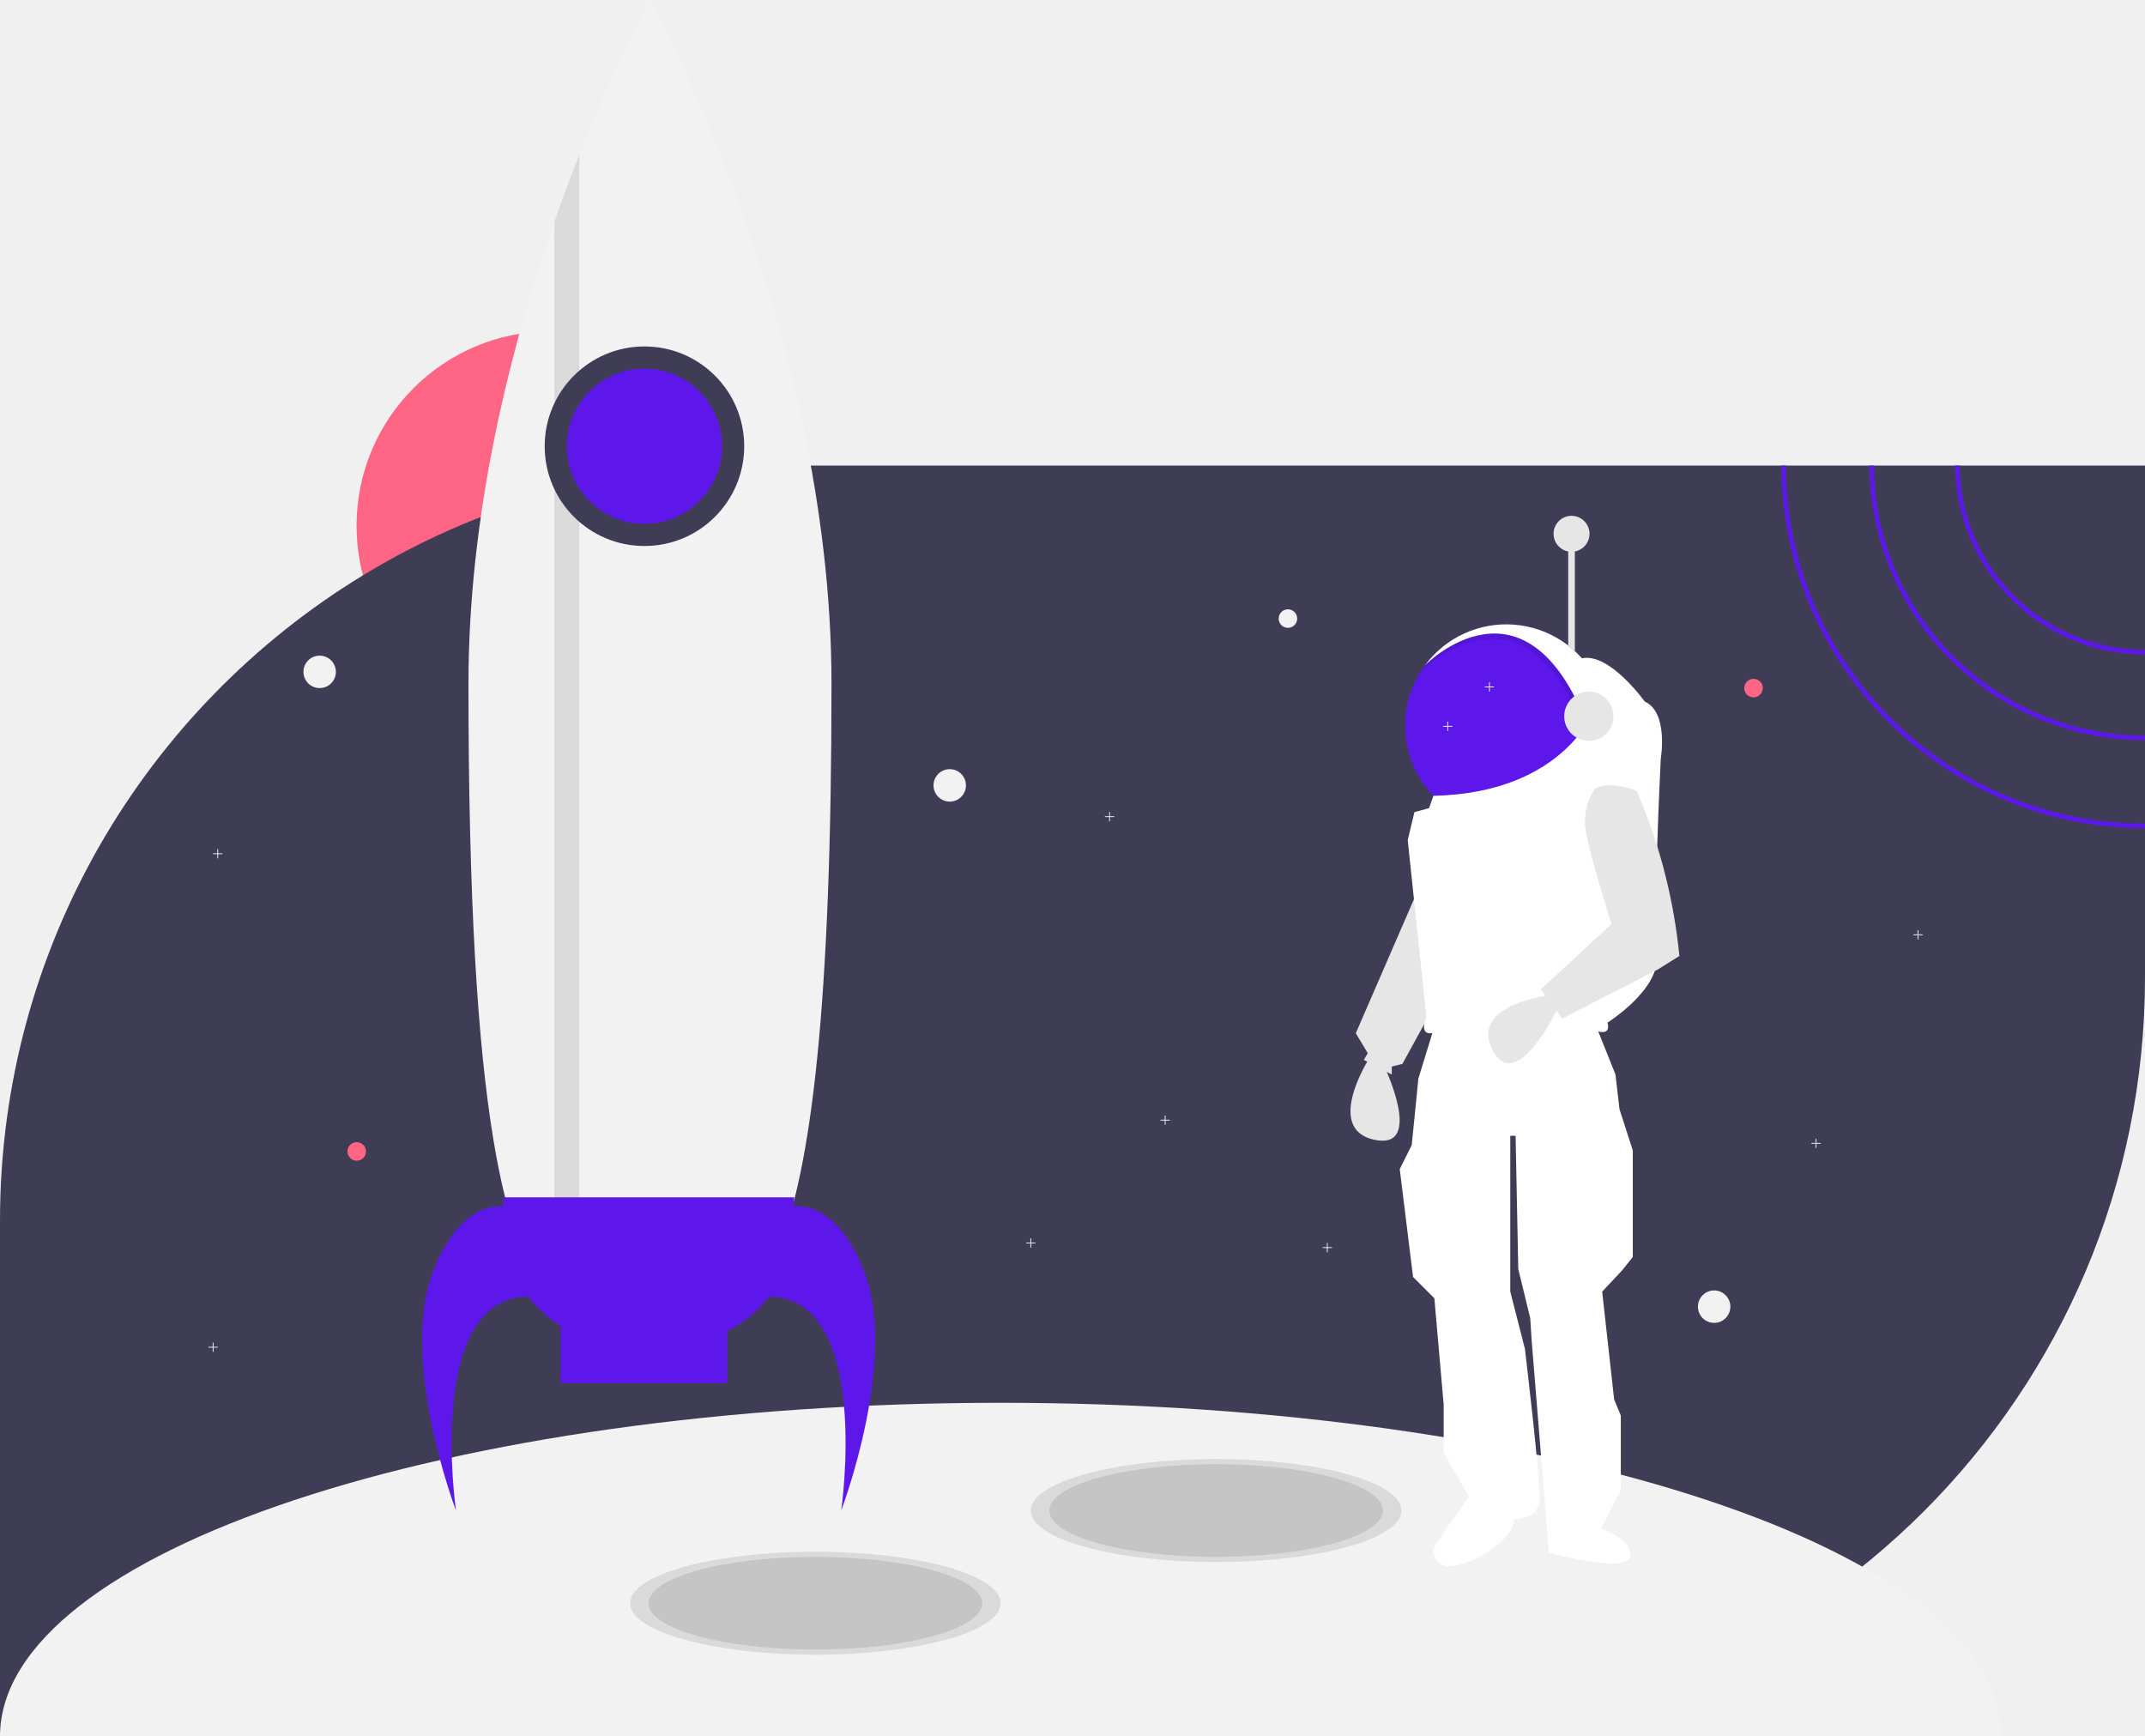
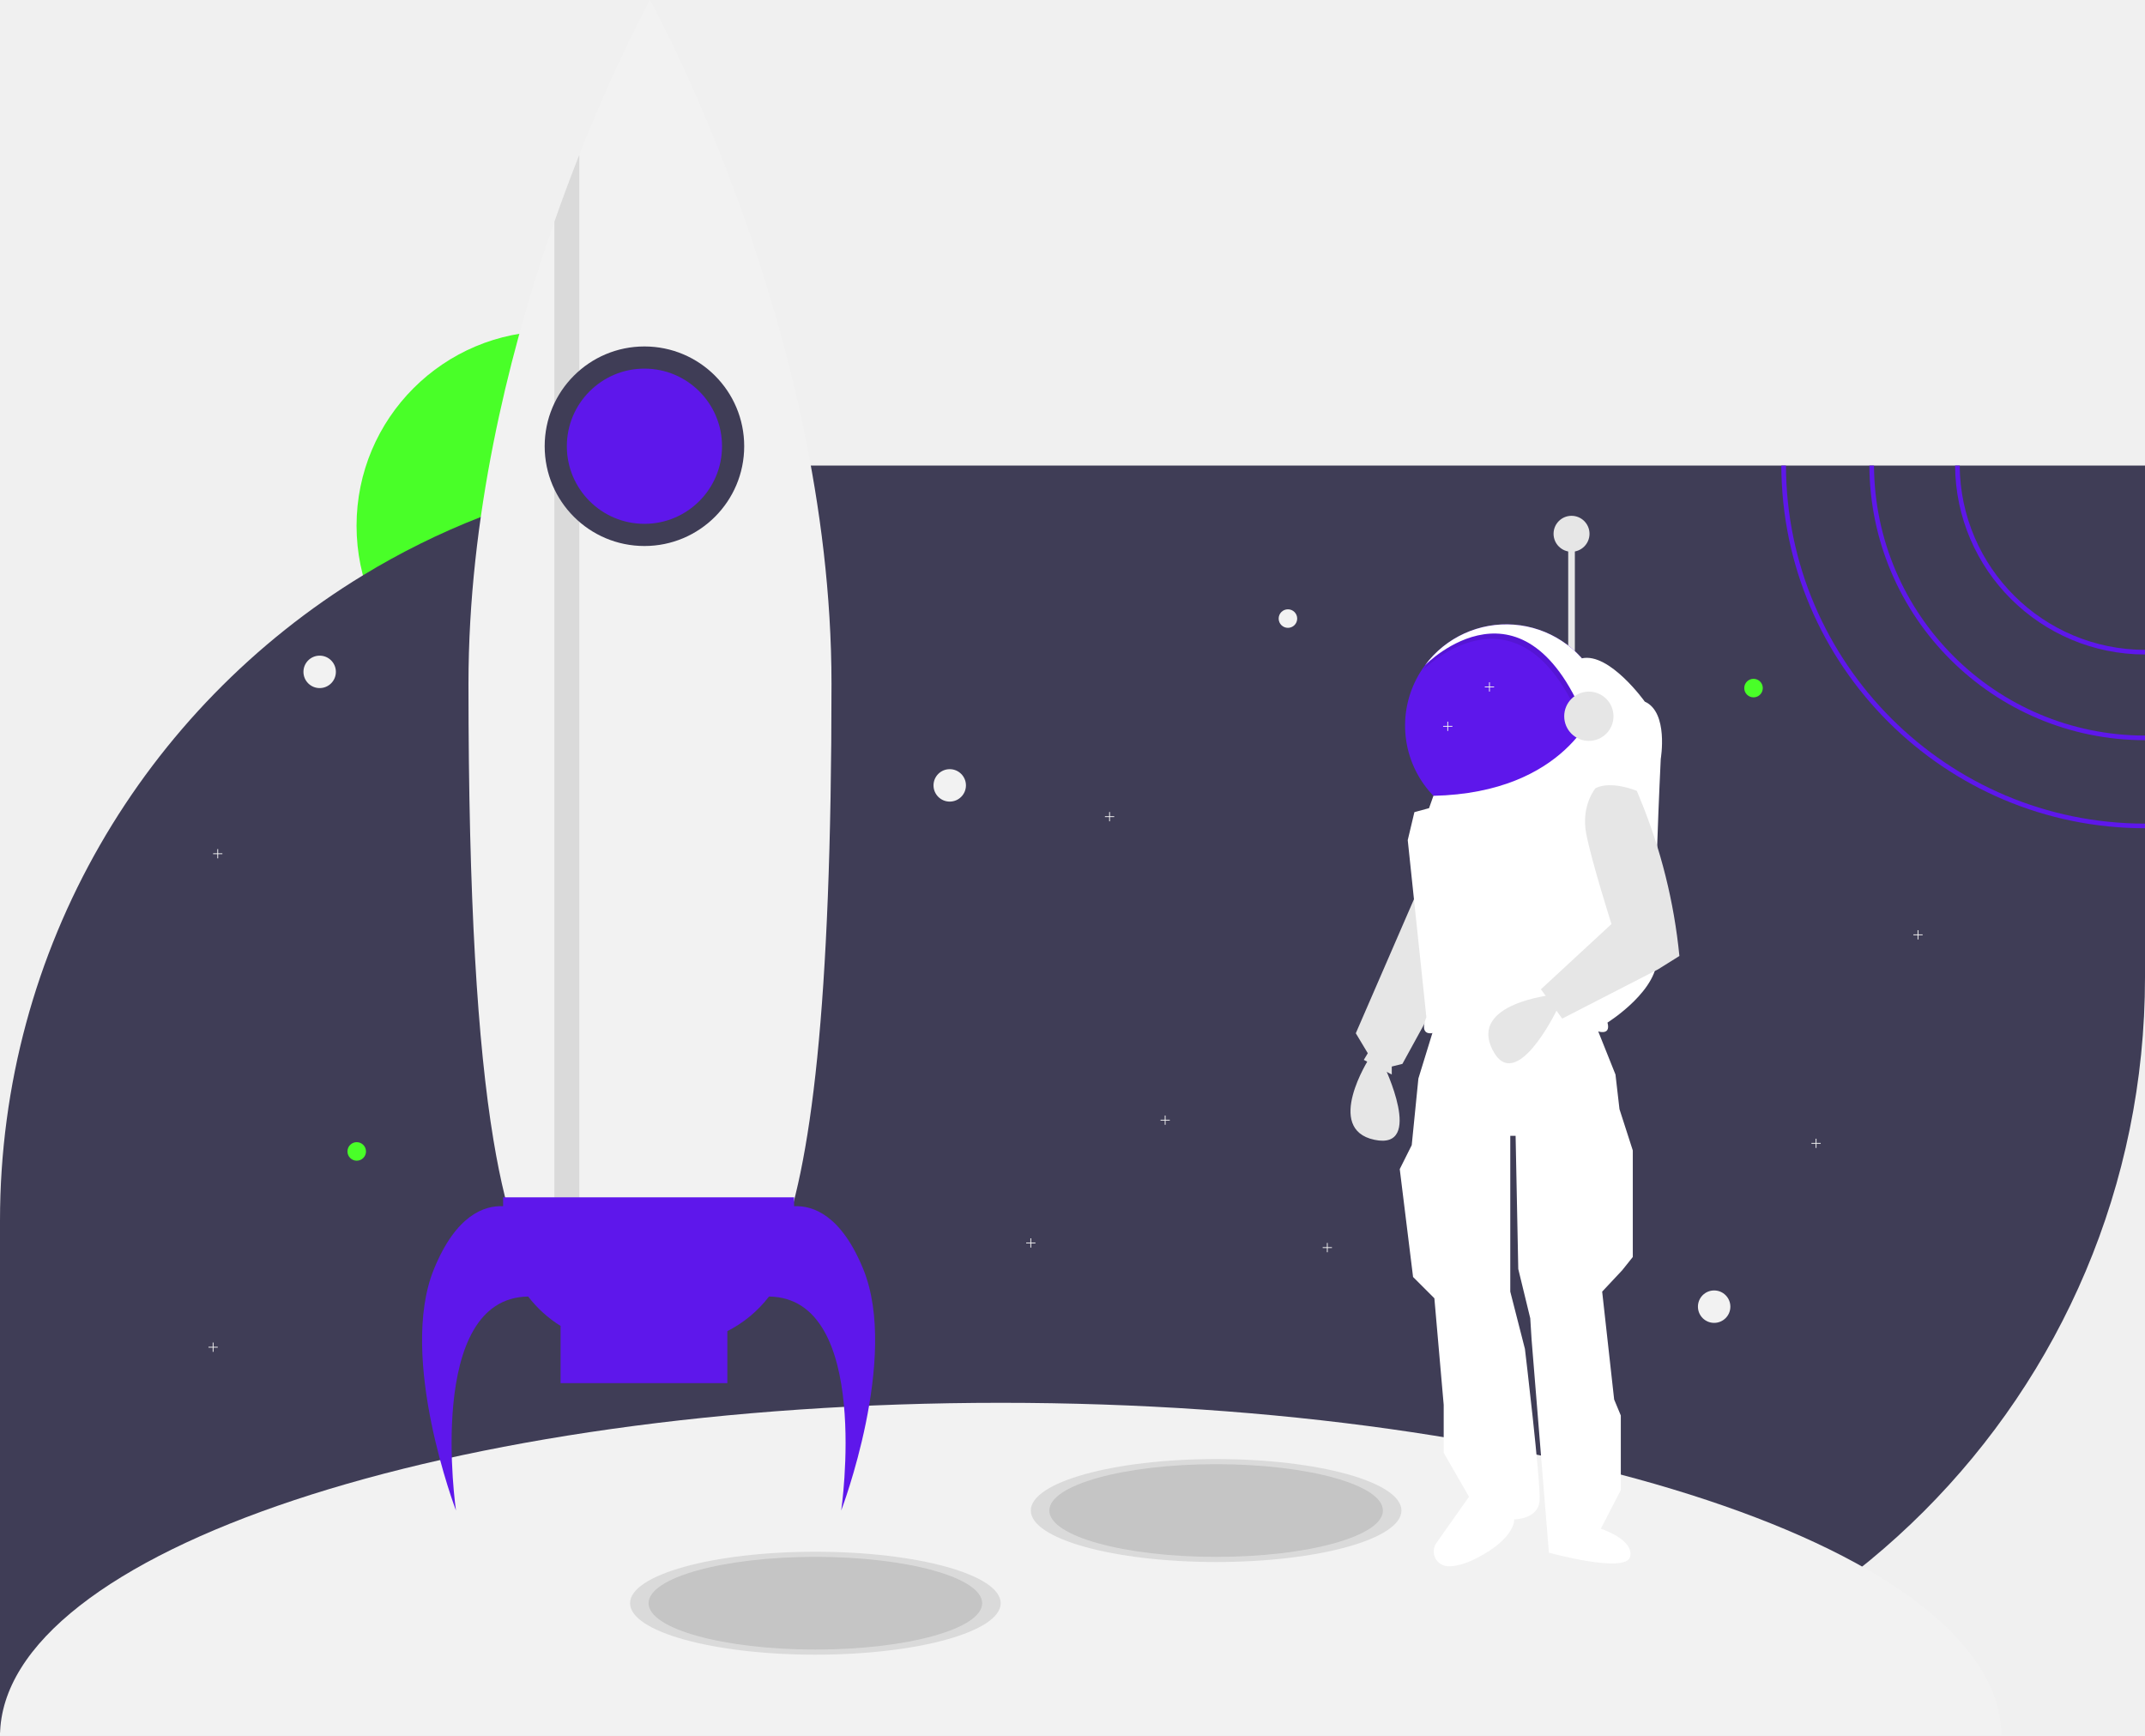
<svg xmlns="http://www.w3.org/2000/svg" id="e4da07c6-3f45-486e-a553-879e7f222c67" data-name="Layer 1" width="926" height="749" viewBox="0 0 926 749">
-   <circle cx="237.905" cy="226.935" r="83.979" fill="#ff6584" />
+   <circle cx="237.905" cy="226.935" r="83.979" fill="#49ff28" />
  <path d="M1063,276.46V497.34a325.991,325.991,0,0,1-326,326H137V602.46c0-118.03,62.73-221.42,156.68-278.63a323.577,323.577,0,0,1,50.88-25.18,320.09,320.09,0,0,1,31.76-10.53c.21-.07.43-.13.64-.18q4.77-1.305,9.6-2.46c.18-.05.35-.09.53-.13a326.116,326.116,0,0,1,60.47-8.53c2.41-.11,4.82-.2,7.25-.25.87-.03,1.75-.05,2.64-.05q2.76-.06,5.55-.06Z" transform="translate(-137 -75.5)" fill="#3f3d56" />
  <path d="M569,681c-238.086,0-431.181,64.201-431.99,143.5h863.981C1000.181,745.201,807.086,681,569,681Z" transform="translate(-137 -75.5)" fill="#f2f2f2" />
  <g opacity="0.1">
    <ellipse cx="352" cy="692" rx="80" ry="22.222" />
  </g>
  <g opacity="0.1">
    <ellipse cx="525" cy="652" rx="80" ry="22.222" />
  </g>
  <g opacity="0.1">
    <ellipse cx="352" cy="692" rx="72" ry="20" />
  </g>
  <g opacity="0.1">
    <ellipse cx="525" cy="652" rx="72" ry="20" />
  </g>
  <circle cx="138" cy="290" r="7" fill="#f2f2f2" />
  <circle cx="740" cy="564" r="7" fill="#f2f2f2" />
  <circle cx="410" cy="339" r="7" fill="#f2f2f2" />
-   <circle cx="757" cy="297" r="4" fill="#ff6584" />
-   <circle cx="154" cy="497" r="4" fill="#ff6584" />
+   <circle cx="757" cy="297" r="4" fill="#49ff28" />
+   <circle cx="154" cy="497" r="4" fill="#49ff28" />
  <polygon points="94 581.322 92.178 581.322 92.178 579.5 91.822 579.5 91.822 581.322 90 581.322 90 581.678 91.822 581.678 91.822 583.5 92.178 583.5 92.178 581.678 94 581.678 94 581.322" fill="#f2f2f2" />
  <polygon points="679 433.322 677.178 433.322 677.178 431.5 676.822 431.5 676.822 433.322 675 433.322 675 433.678 676.822 433.678 676.822 435.5 677.178 435.5 677.178 433.678 679 433.678 679 433.322" fill="#f2f2f2" />
  <polygon points="830 403.322 828.178 403.322 828.178 401.5 827.822 401.5 827.822 403.322 826 403.322 826 403.678 827.822 403.678 827.822 405.5 828.178 405.5 828.178 403.678 830 403.678 830 403.322" fill="#f2f2f2" />
  <polygon points="505 483.322 503.178 483.322 503.178 481.5 502.822 481.5 502.822 483.322 501 483.322 501 483.678 502.822 483.678 502.822 485.5 503.178 485.5 503.178 483.678 505 483.678 505 483.322" fill="#f2f2f2" />
  <polygon points="786 493.322 784.178 493.322 784.178 491.5 783.822 491.5 783.822 493.322 782 493.322 782 493.678 783.822 493.678 783.822 495.5 784.178 495.5 784.178 493.678 786 493.678 786 493.322" fill="#f2f2f2" />
  <polygon points="447 536.322 445.178 536.322 445.178 534.5 444.822 534.5 444.822 536.322 443 536.322 443 536.678 444.822 536.678 444.822 538.5 445.178 538.5 445.178 536.678 447 536.678 447 536.322" fill="#f2f2f2" />
  <polygon points="575 538.322 573.178 538.322 573.178 536.5 572.822 536.5 572.822 538.322 571 538.322 571 538.678 572.822 538.678 572.822 540.5 573.178 540.5 573.178 538.678 575 538.678 575 538.322" fill="#f2f2f2" />
  <polygon points="96 368.322 94.178 368.322 94.178 366.5 93.822 366.5 93.822 368.322 92 368.322 92 368.678 93.822 368.678 93.822 370.5 94.178 370.5 94.178 368.678 96 368.678 96 368.322" fill="#f2f2f2" />
  <rect x="676.997" y="230.689" width="2.874" height="58.063" fill="#e6e6e6" />
  <polygon points="611.748 385.046 585.303 445.984 590.477 454.607 588.752 457.481 600.825 463.805 600.825 460.356 605.424 459.206 624.97 423.563 611.748 385.046" fill="#e6e6e6" />
  <path d="M728.052,532.407s-19.546,30.469,2.3,35.068,4.024-32.194,4.024-32.194Z" transform="translate(-137 -75.5)" fill="#e6e6e6" />
  <path d="M756.221,518.609l-6.899,22.421-2.874,28.744-5.174,10.348,5.749,46.566,9.198,9.198,4.024,45.991v20.696l10.923,18.971-14.066,19.964a6.361,6.361,0,0,0,4.99,10.031c3.105.082,7.199-.796,12.525-3.55,16.672-8.623,16.097-16.672,16.097-16.672s10.348,0,10.923-8.048-6.324-65.537-6.324-65.537l-6.324-24.72V565.75h2.3l1.15,57.489,5.174,21.271.575,9.198,7.474,91.982s33.343,9.198,35.068,1.725-12.647-12.073-12.647-12.073l8.623-16.672V686.476l-2.874-6.899-5.174-46.566,8.623-9.198,4.599-5.749V572.074l-5.749-17.821-1.725-14.947-9.198-22.995S783.241,502.512,756.221,518.609Z" transform="translate(-137 -75.5)" fill="#fff" />
  <path d="M830.956,388.685a43.691,43.691,0,1,1-78.759-26.06l.012-.012a43.687,43.687,0,0,1,78.748,26.071Z" transform="translate(-137 -75.5)" fill="#5e17eb" />
  <g opacity="0.1">
    <path d="M824.747,370.571l-3.564,20.414c-26.784-69.527-69.389-26.818-70.124-26.071a43.691,43.691,0,0,1,73.689,5.657Z" transform="translate(-137 -75.5)" />
  </g>
  <path d="M825.897,368.271l-3.564,20.414c-26.784-69.527-69.389-26.818-70.124-26.071a43.691,43.691,0,0,1,73.689,5.657Z" transform="translate(-137 -75.5)" fill="#fff" />
  <path d="M819.908,359.653l5.989,20.79s-12.433,37.263-70.086,38.562l-1.89,5.323-6.324,1.725-2.874,12.073,8.048,76.46s-3.449,7.474,2.3,6.899c0,0,37.942-12.647,70.711-1.15,0,0,6.899,2.874,5.174-3.449,0,0,22.995-14.372,21.271-29.319s1.725-84.508,1.725-84.508,3.449-20.121-6.899-24.72C847.053,378.337,831.855,357.065,819.908,359.653Z" transform="translate(-137 -75.5)" fill="#fff" />
  <path d="M807.304,504.918s-36.018,3.617-26.048,23.591,27.725-16.851,27.725-16.851Z" transform="translate(-137 -75.5)" fill="#e6e6e6" />
  <path d="M825.782,415.705s-6.324,7.474-4.024,19.546,10.923,39.092,10.923,39.092L802.212,502.512,811.41,515.16l41.392-21.271L862,488.14v0A238.507,238.507,0,0,0,845.108,420.5l-1.504-3.645S832.681,412.256,825.782,415.705Z" transform="translate(-137 -75.5)" fill="#e6e6e6" />
  <circle cx="685.908" cy="309.161" r="10.635" fill="#e6e6e6" />
  <circle cx="678.434" cy="230.402" r="7.761" fill="#e6e6e6" />
  <polygon points="481 352.322 479.178 352.322 479.178 350.5 478.822 350.5 478.822 352.322 477 352.322 477 352.678 478.822 352.678 478.822 354.5 479.178 354.5 479.178 352.678 481 352.678 481 352.322" fill="#f2f2f2" />
  <polygon points="645 296.322 643.178 296.322 643.178 294.5 642.822 294.5 642.822 296.322 641 296.322 641 296.678 642.822 296.678 642.822 298.5 643.178 298.5 643.178 296.678 645 296.678 645 296.322" fill="#f2f2f2" />
  <polygon points="627 313.322 625.178 313.322 625.178 311.5 624.822 311.5 624.822 313.322 623 313.322 623 313.678 624.822 313.678 624.822 315.5 625.178 315.5 625.178 313.678 627 313.678 627 313.322" fill="#f2f2f2" />
  <circle cx="556" cy="267" r="4" fill="#f2f2f2" />
  <path d="M495.958,370.695c0,279.044-35.088,279.044-78.36,279.044-22.371,0-42.554,0-56.826-38.546-4.103-11.078-7.728-25.362-10.767-43.75-6.843-41.333-10.767-103.447-10.767-196.748,0-35.878,4.247-71.05,10.767-103.901,3.134-15.815,6.795-31.081,10.767-45.64,4.857-17.825,10.181-34.586,15.552-49.923,3.601-10.312,7.238-19.991,10.767-28.927,16.306-41.249,30.506-66.803,30.506-66.803S495.958,216.583,495.958,370.695Z" transform="translate(-137 -75.5)" fill="#f2f2f2" />
  <g opacity="0.1">
    <path d="M387.092,142.303V628.803h-10.767V171.23C379.926,160.918,383.563,151.24,387.092,142.303Z" transform="translate(-137 -75.5)" />
  </g>
  <circle cx="278.205" cy="192.609" r="43.068" fill="#3f3d56" />
  <path d="M509.716,623.419c-9.576-23.572-21.871-27.638-29.908-27.285v-3.82H354.193v3.82c-8.037-.354-20.332,3.713-29.908,27.285C308.732,661.702,333.855,727.5,333.855,727.5s-13.426-91.767,31.158-92.371A52.762,52.762,0,0,0,379,647.819V672.5h72V650.066a52.707,52.707,0,0,0,17.987-14.937C513.571,635.733,500.145,727.5,500.145,727.5S525.268,661.702,509.716,623.419Z" transform="translate(-137 -75.5)" fill="#5e17eb" />
  <circle cx="278.205" cy="192.609" r="33.497" fill="#5e17eb" />
  <path d="M983.01,276.46h-2A82.085,82.085,0,0,0,1063,358v-2A80.079,80.079,0,0,1,983.01,276.46Z" transform="translate(-137 -75.5)" fill="#5e17eb" />
  <path d="M946.01,276.46h-2A119.115,119.115,0,0,0,1063,395v-2A117.122,117.122,0,0,1,946.01,276.46Z" transform="translate(-137 -75.5)" fill="#5e17eb" />
  <path d="M908,276.46h-2C906.25,362.82,976.58,433,1063,433v-2C977.68,431,908.25,361.72,908,276.46Z" transform="translate(-137 -75.5)" fill="#5e17eb" />
</svg>
